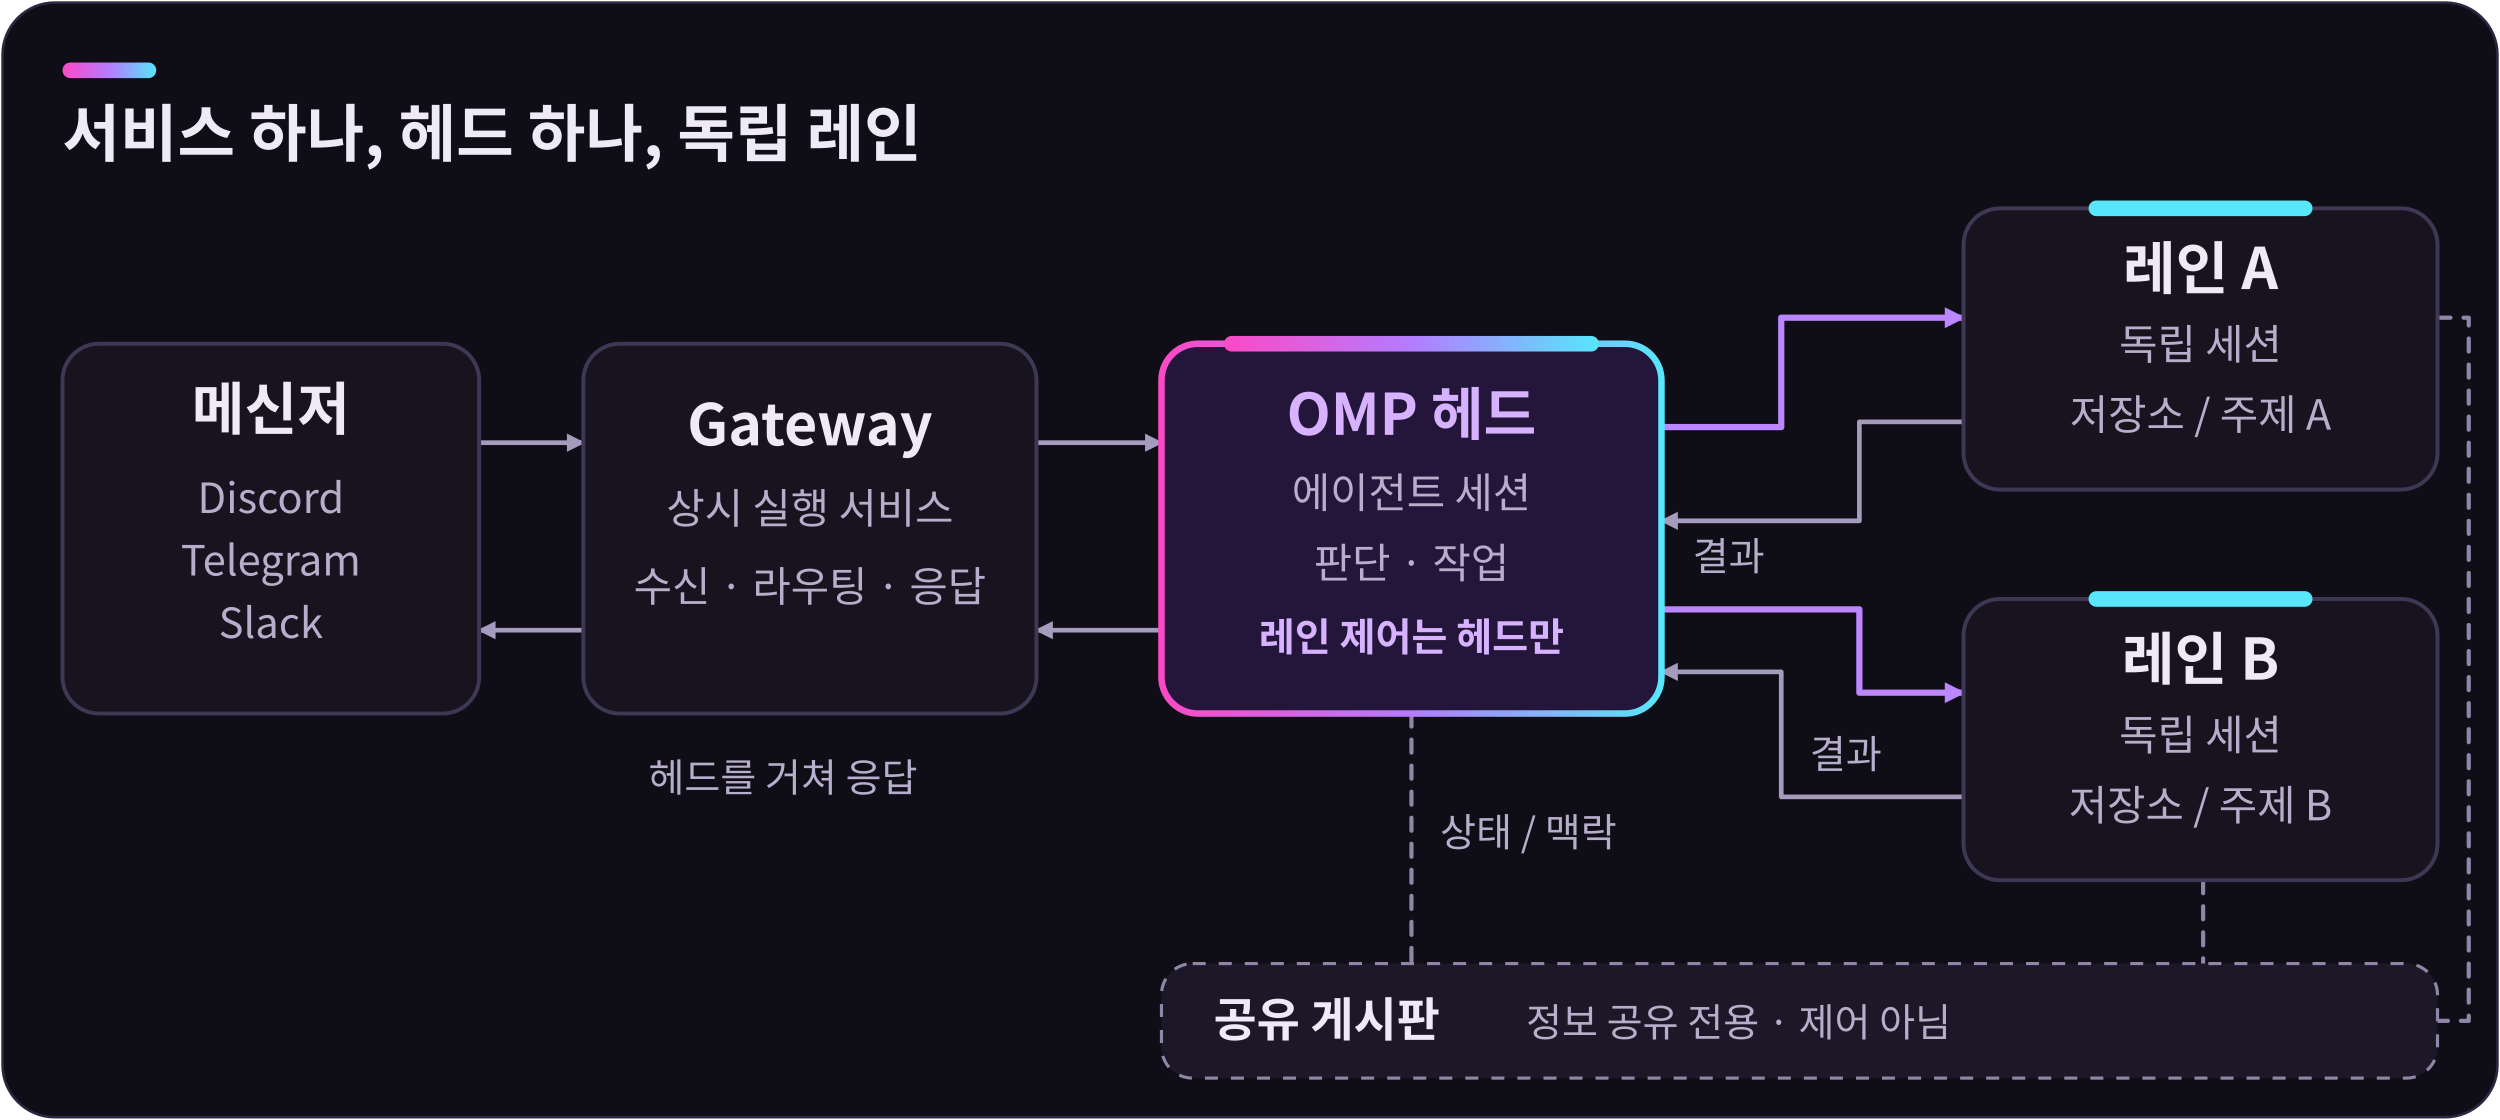
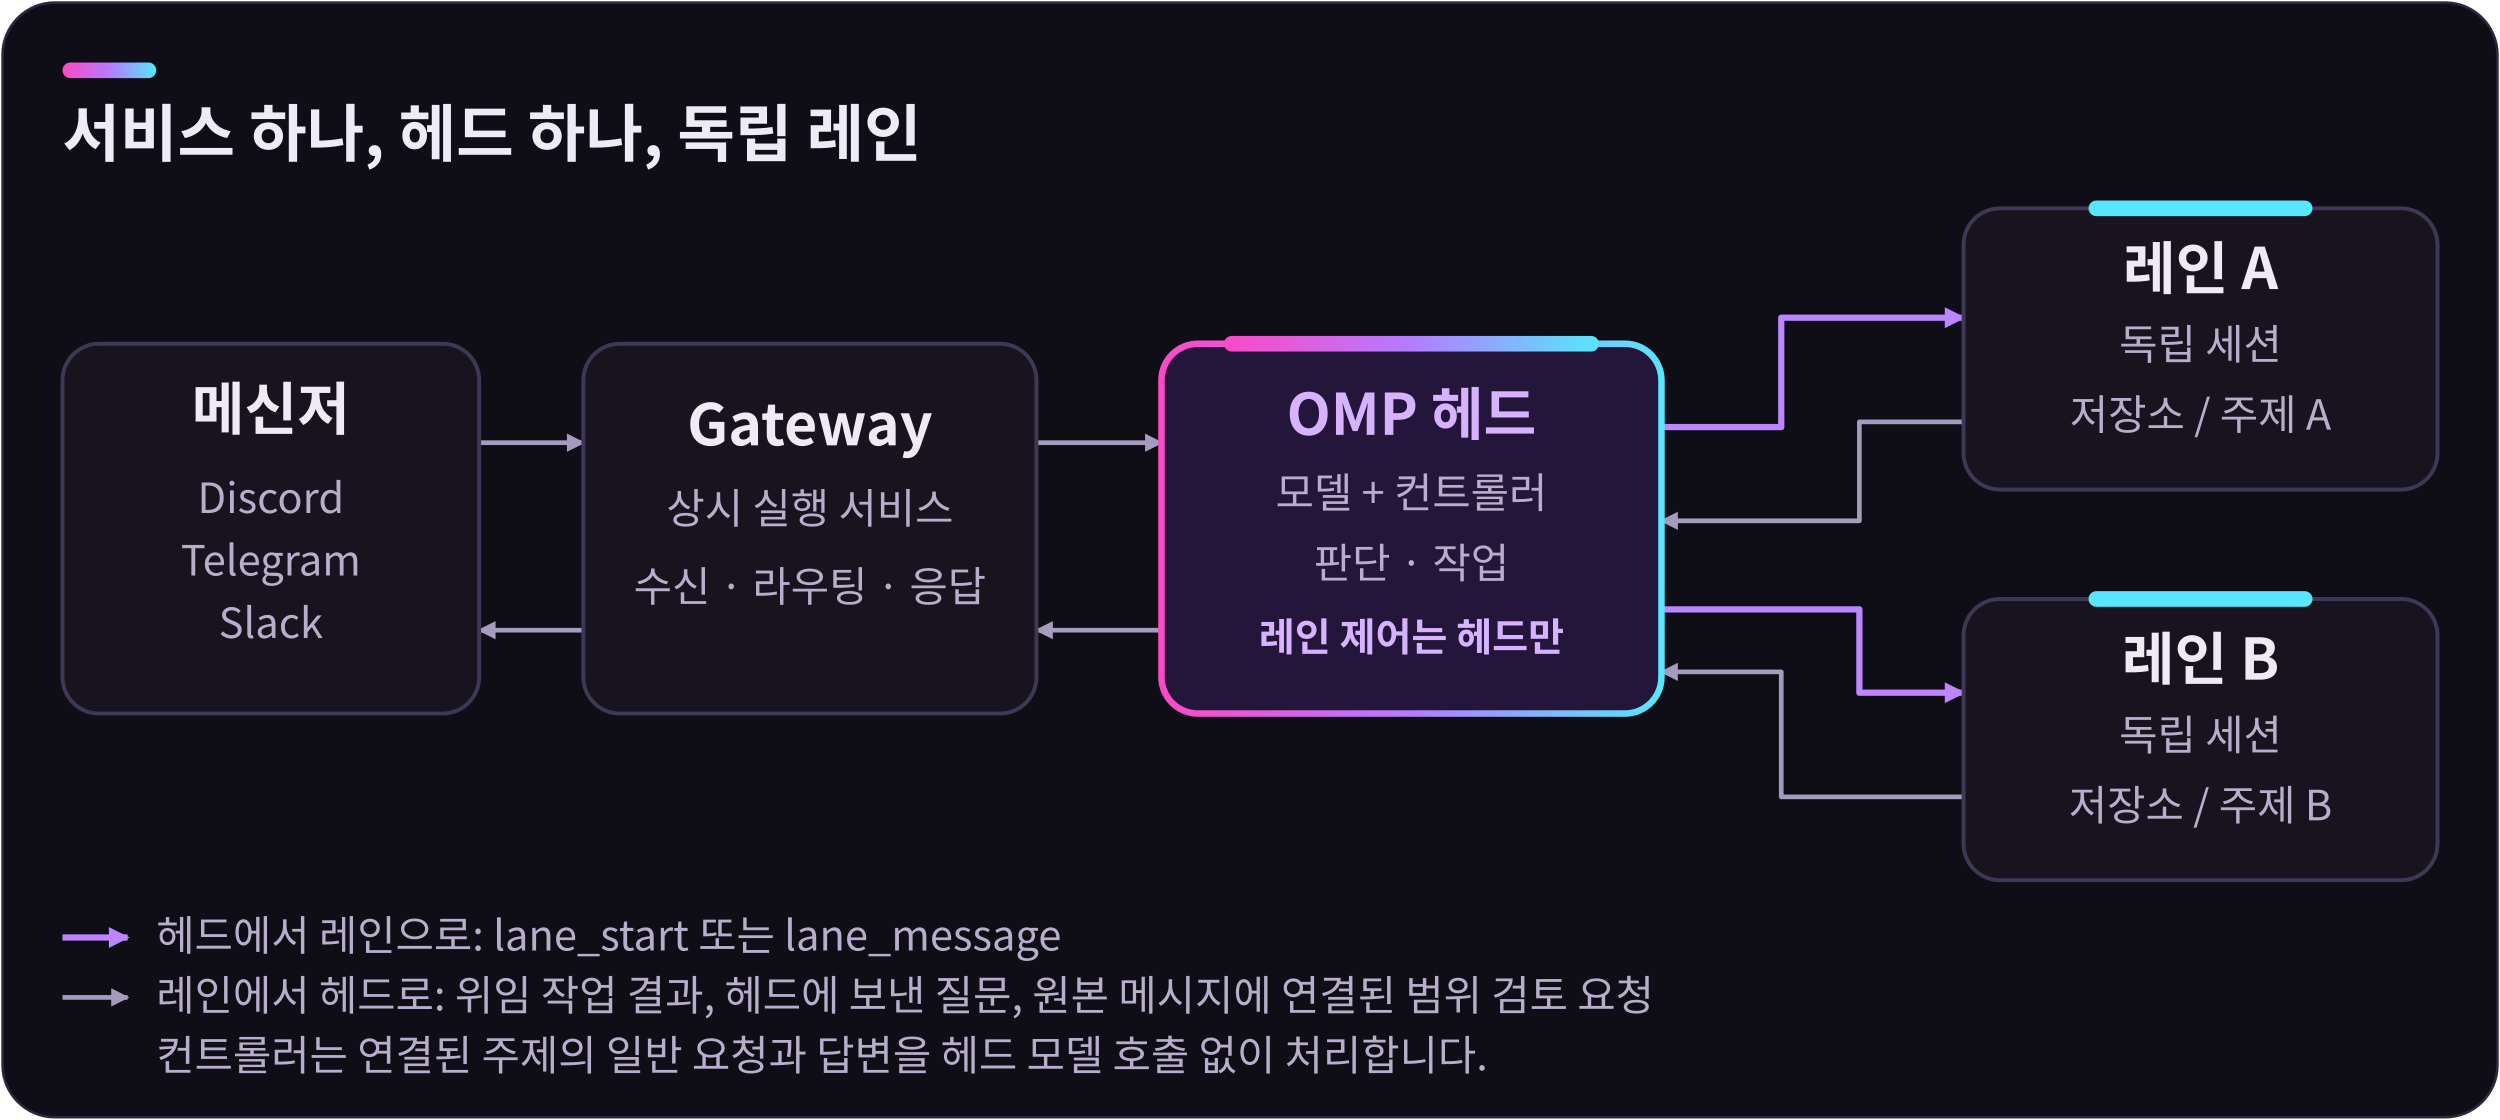
<svg xmlns="http://www.w3.org/2000/svg" width="960" height="430" viewBox="0 0 960 430" role="img" aria-labelledby="architecture-title architecture-desc" font-family="system-ui, -apple-system, BlinkMacSystemFont, 'Apple SD Gothic Neo', 'Malgun Gothic', 'Noto Sans KR', 'Noto Sans CJK KR', 'Segoe UI', sans-serif">
  <defs>
    <linearGradient id="hero" x1="0" y1="0" x2="1" y2="0">
      <stop offset="0" stop-color="#fc49c6" />
      <stop offset="0.5" stop-color="#b47cff" />
      <stop offset="1" stop-color="#57e6fb" />
    </linearGradient>
    <marker id="flow-arrow" viewBox="0 0 10 10" refX="9" refY="5" markerWidth="7" markerHeight="7" orient="auto" markerUnits="userSpaceOnUse">
      <path d="M0 0 10 5 0 10Z" fill="#a49bbd" />
    </marker>
    <marker id="control-arrow" viewBox="0 0 10 10" refX="9" refY="5" markerWidth="8" markerHeight="8" orient="auto" markerUnits="userSpaceOnUse">
      <path d="M0 0 10 5 0 10Z" fill="#bb86ff" />
    </marker>
  </defs>
  <rect x="1" y="1" width="958" height="428" rx="20" fill="#0f0d16" stroke="#2c2640" />
  <rect x="24" y="24" width="36" height="6" rx="3" fill="url(#hero)" />
  <text x="24" y="60" font-size="24" font-weight="700" fill="#efeaf8">서비스 하나, 헤드 하나, 독립 레인</text>
  <g aria-hidden="true">
    <path d="M184 170H224" fill="none" stroke="#a49bbd" stroke-width="1.8" stroke-linejoin="round" marker-end="url(#flow-arrow)" />
    <path d="M398 170H446" fill="none" stroke="#a49bbd" stroke-width="1.8" stroke-linejoin="round" marker-end="url(#flow-arrow)" />
    <path d="M446 242H398" fill="none" stroke="#a49bbd" stroke-width="1.8" stroke-linejoin="round" marker-end="url(#flow-arrow)" />
    <path d="M224 242H184" fill="none" stroke="#a49bbd" stroke-width="1.8" stroke-linejoin="round" marker-end="url(#flow-arrow)" />
    <path d="M638 164H684V122H754" fill="none" stroke="#bb86ff" stroke-width="2.4" stroke-linejoin="round" marker-end="url(#control-arrow)" />
    <path d="M754 162H714V200H638" fill="none" stroke="#a49bbd" stroke-width="1.8" stroke-linejoin="round" marker-end="url(#flow-arrow)" />
    <path d="M638 234H714V266H754" fill="none" stroke="#bb86ff" stroke-width="2.4" stroke-linejoin="round" marker-end="url(#control-arrow)" />
    <path d="M754 306H684V258H638" fill="none" stroke="#a49bbd" stroke-width="1.8" stroke-linejoin="round" marker-end="url(#flow-arrow)" />
-     <path d="M542 274V370" fill="none" stroke="#8f86a8" stroke-width="1.6" stroke-dasharray="5 5" stroke-linecap="round" stroke-linejoin="round" />
-     <path d="M936 122H948V392H936" fill="none" stroke="#8f86a8" stroke-width="1.6" stroke-dasharray="5 5" stroke-linecap="round" stroke-linejoin="round" />
-     <path d="M846 338V370" fill="none" stroke="#8f86a8" stroke-width="1.6" stroke-dasharray="5 5" stroke-linecap="round" stroke-linejoin="round" />
  </g>
  <g>
    <rect x="24" y="132" width="160" height="142" rx="14" fill="#17141f" stroke="#3f3854" stroke-width="1.5" />
    <text x="104" y="165" font-size="22" font-weight="700" text-anchor="middle" fill="#efeaf8">메신저</text>
    <text x="104" y="197" font-size="16" text-anchor="middle" fill="#b7aecb">Discord</text>
    <text x="104" y="221" font-size="16" text-anchor="middle" fill="#b7aecb">Telegram</text>
    <text x="104" y="245" font-size="16" text-anchor="middle" fill="#b7aecb">Slack</text>
  </g>
  <g>
    <rect x="224" y="132" width="174" height="142" rx="14" fill="#17141f" stroke="#3f3854" stroke-width="1.5" />
    <text x="311" y="171" font-size="22" font-weight="700" text-anchor="middle" fill="#efeaf8">Gateway</text>
    <text x="311" y="201" font-size="16" text-anchor="middle" fill="#b7aecb">상시 실행 서비스</text>
    <text x="311" y="231" font-size="16" text-anchor="middle" fill="#b7aecb">수신 · 라우팅 · 응답</text>
  </g>
  <g>
    <rect x="446" y="132" width="192" height="142" rx="14" fill="#24163a" stroke="url(#hero)" stroke-width="2.5" />
    <rect x="470" y="129" width="144" height="6" rx="3" fill="url(#hero)" />
    <text x="542" y="167" font-size="22" font-weight="700" text-anchor="middle" fill="#d6b2ff">OMP 헤드</text>
-     <text x="542" y="195" font-size="16" text-anchor="middle" fill="#b7aecb">에이전트 세션</text>
+     <text x="542" y="195" font-size="16" text-anchor="middle" fill="#b7aecb">모델 + 컨트롤러</text>
    <text x="542" y="222" font-size="16" text-anchor="middle" fill="#b7aecb">판단 · 작업</text>
    <text x="542" y="250" font-size="15" font-weight="600" text-anchor="middle" fill="#d6b2ff">레인 제어는 헤드만</text>
  </g>
  <g>
    <rect x="754" y="80" width="182" height="108" rx="14" fill="#17141f" stroke="#3f3854" stroke-width="1.5" />
    <rect x="802" y="77" width="86" height="6" rx="3" fill="#57e6fb" />
    <text x="845" y="111" font-size="22" font-weight="700" text-anchor="middle" fill="#efeaf8">레인 A</text>
    <text x="845" y="138" font-size="16" text-anchor="middle" fill="#b7aecb">독립 세션</text>
    <text x="845" y="165" font-size="16" text-anchor="middle" fill="#b7aecb">저장소 / 주제 A</text>
  </g>
  <g>
    <rect x="754" y="230" width="182" height="108" rx="14" fill="#17141f" stroke="#3f3854" stroke-width="1.5" />
    <rect x="802" y="227" width="86" height="6" rx="3" fill="#57e6fb" />
    <text x="845" y="261" font-size="22" font-weight="700" text-anchor="middle" fill="#efeaf8">레인 B</text>
    <text x="845" y="288" font-size="16" text-anchor="middle" fill="#b7aecb">독립 세션</text>
    <text x="845" y="315" font-size="16" text-anchor="middle" fill="#b7aecb">저장소 / 주제 B</text>
  </g>
-   <text x="249" y="304" font-size="15" fill="#b7aecb">헤드를 거쳐 응답</text>
-   <text x="650" y="219" font-size="15" fill="#b7aecb">결과</text>
-   <text x="695" y="295" font-size="15" fill="#b7aecb">결과</text>
-   <text x="553" y="325" font-size="15" fill="#b7aecb">상태 / 맥락</text>
  <g>
-     <rect x="446" y="370" width="490" height="44" rx="12" fill="#1c1828" stroke="#8f86a8" stroke-width="1.2" stroke-dasharray="5 5" />
-     <text x="466" y="398" font-size="18" font-weight="700" fill="#efeaf8">공유 게시판</text>
-     <text x="586" y="398" font-size="15" fill="#b7aecb">정보 공유 전용 · 제어 아님</text>
+     <path d="M24 360H49" fill="none" stroke="#bb86ff" stroke-width="2.4" marker-end="url(#control-arrow)" />
+     <text x="60" y="365" font-size="16" fill="#b7aecb">헤드에서 레인으로: lane_start 또는 lane_message</text>
+     <path d="M24 383H49" fill="none" stroke="#a49bbd" stroke-width="1.8" marker-end="url(#flow-arrow)" />
+     <text x="60" y="388" font-size="16" fill="#b7aecb">레인에서 헤드로: 위임 작업 결과, 헤드에 보낸 질문, 원본 메시지에 연결된 범위 검토 요청</text>
+     <text x="60" y="411" font-size="16" fill="#b7aecb">컨트롤러는 연결된 주제의 일반 요청과 답변을 헤드 모델 호출 없이 처리합니다.</text>
  </g>
</svg>
